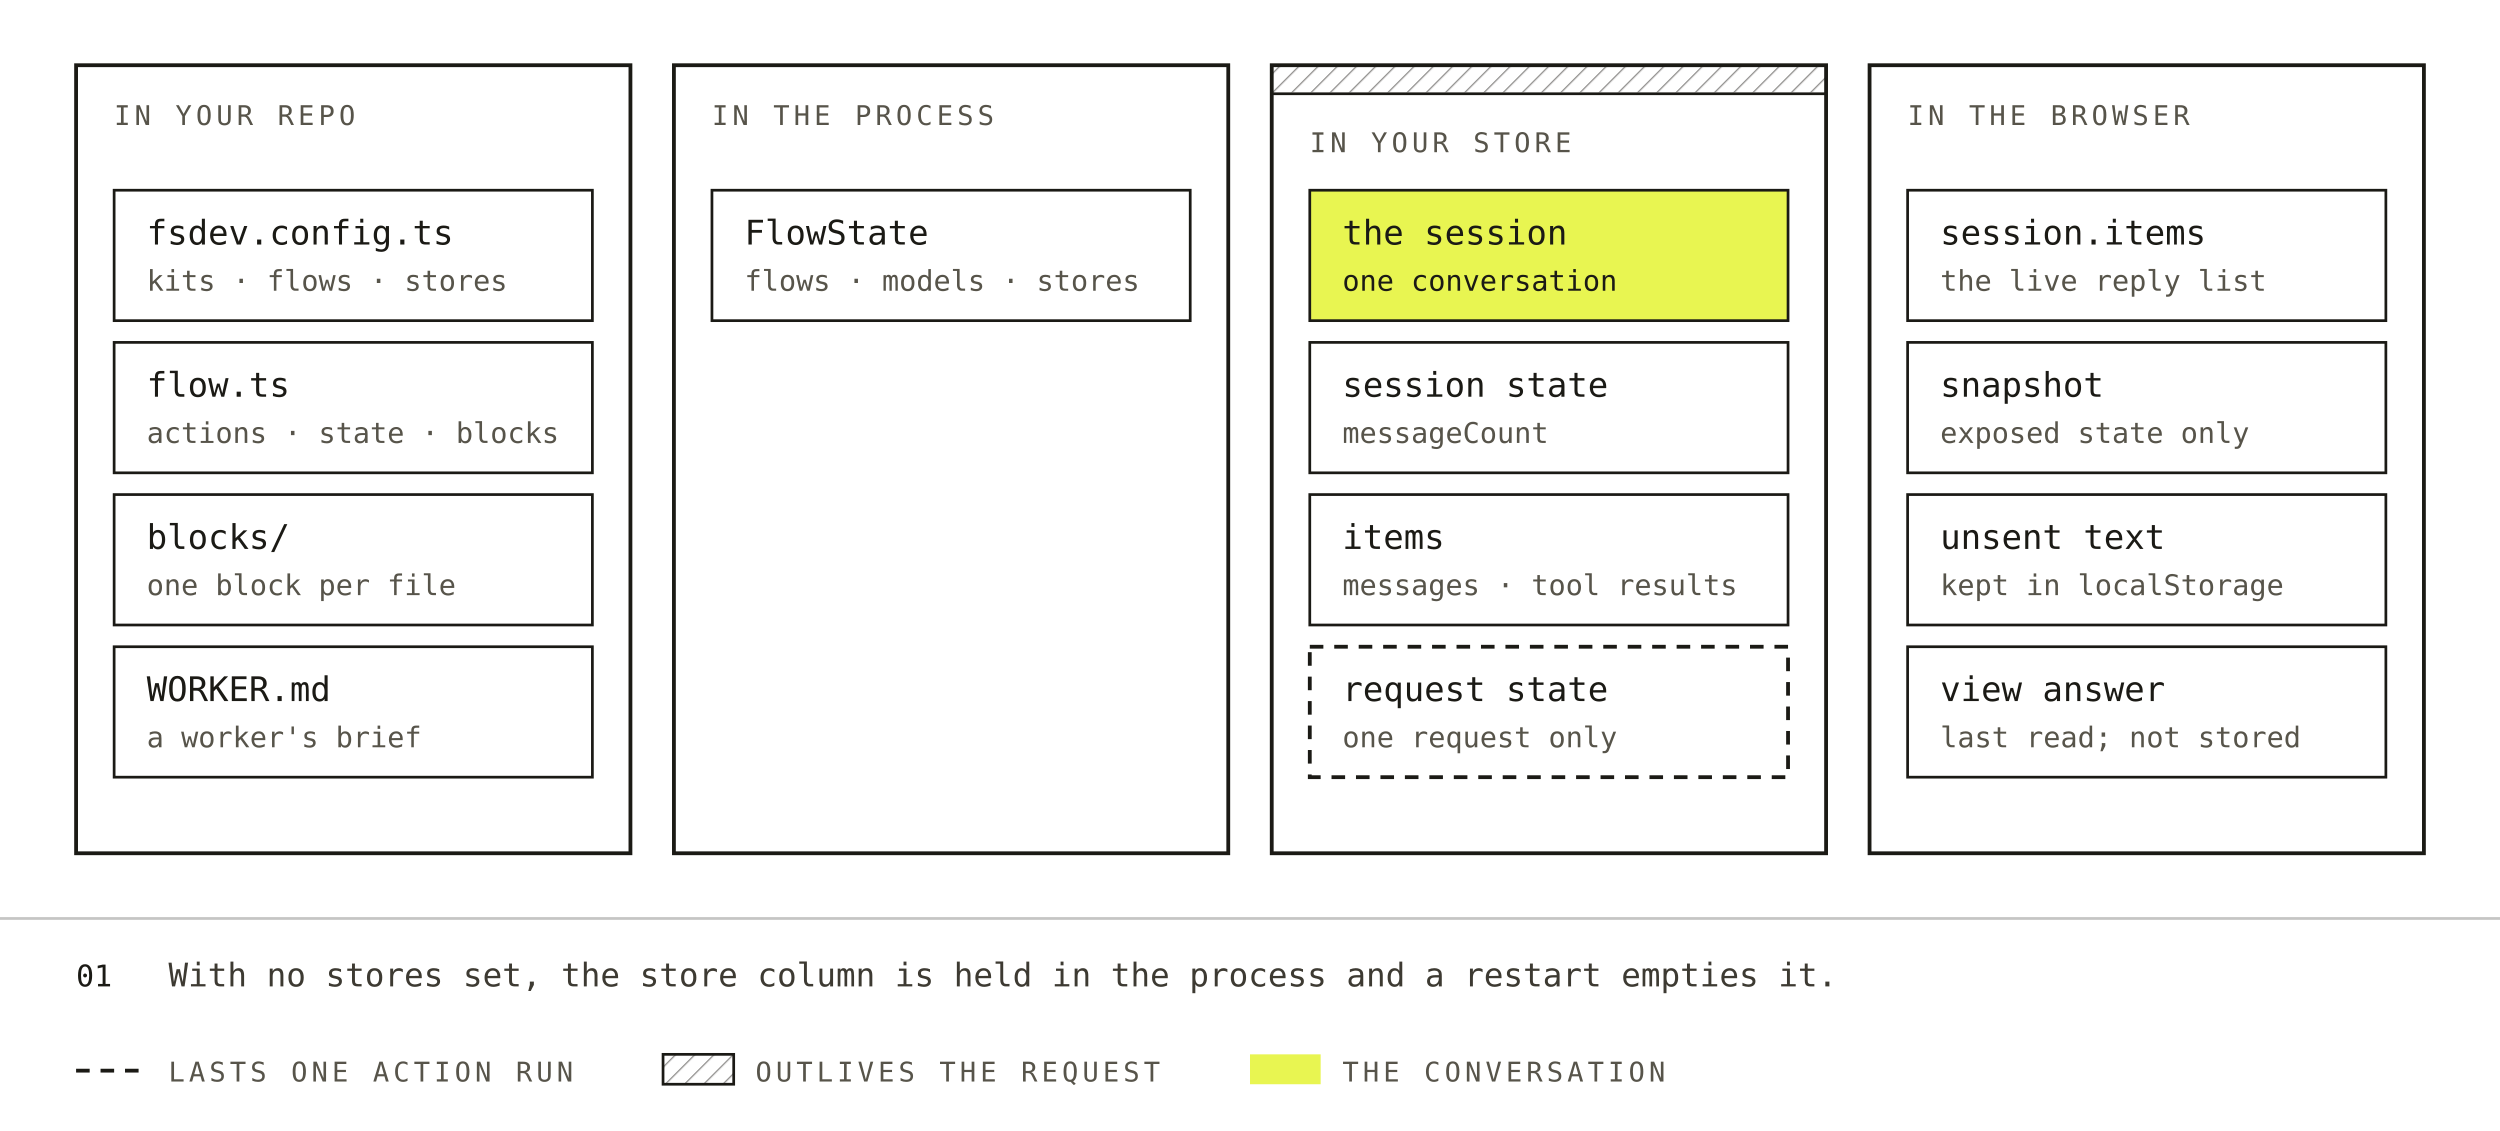
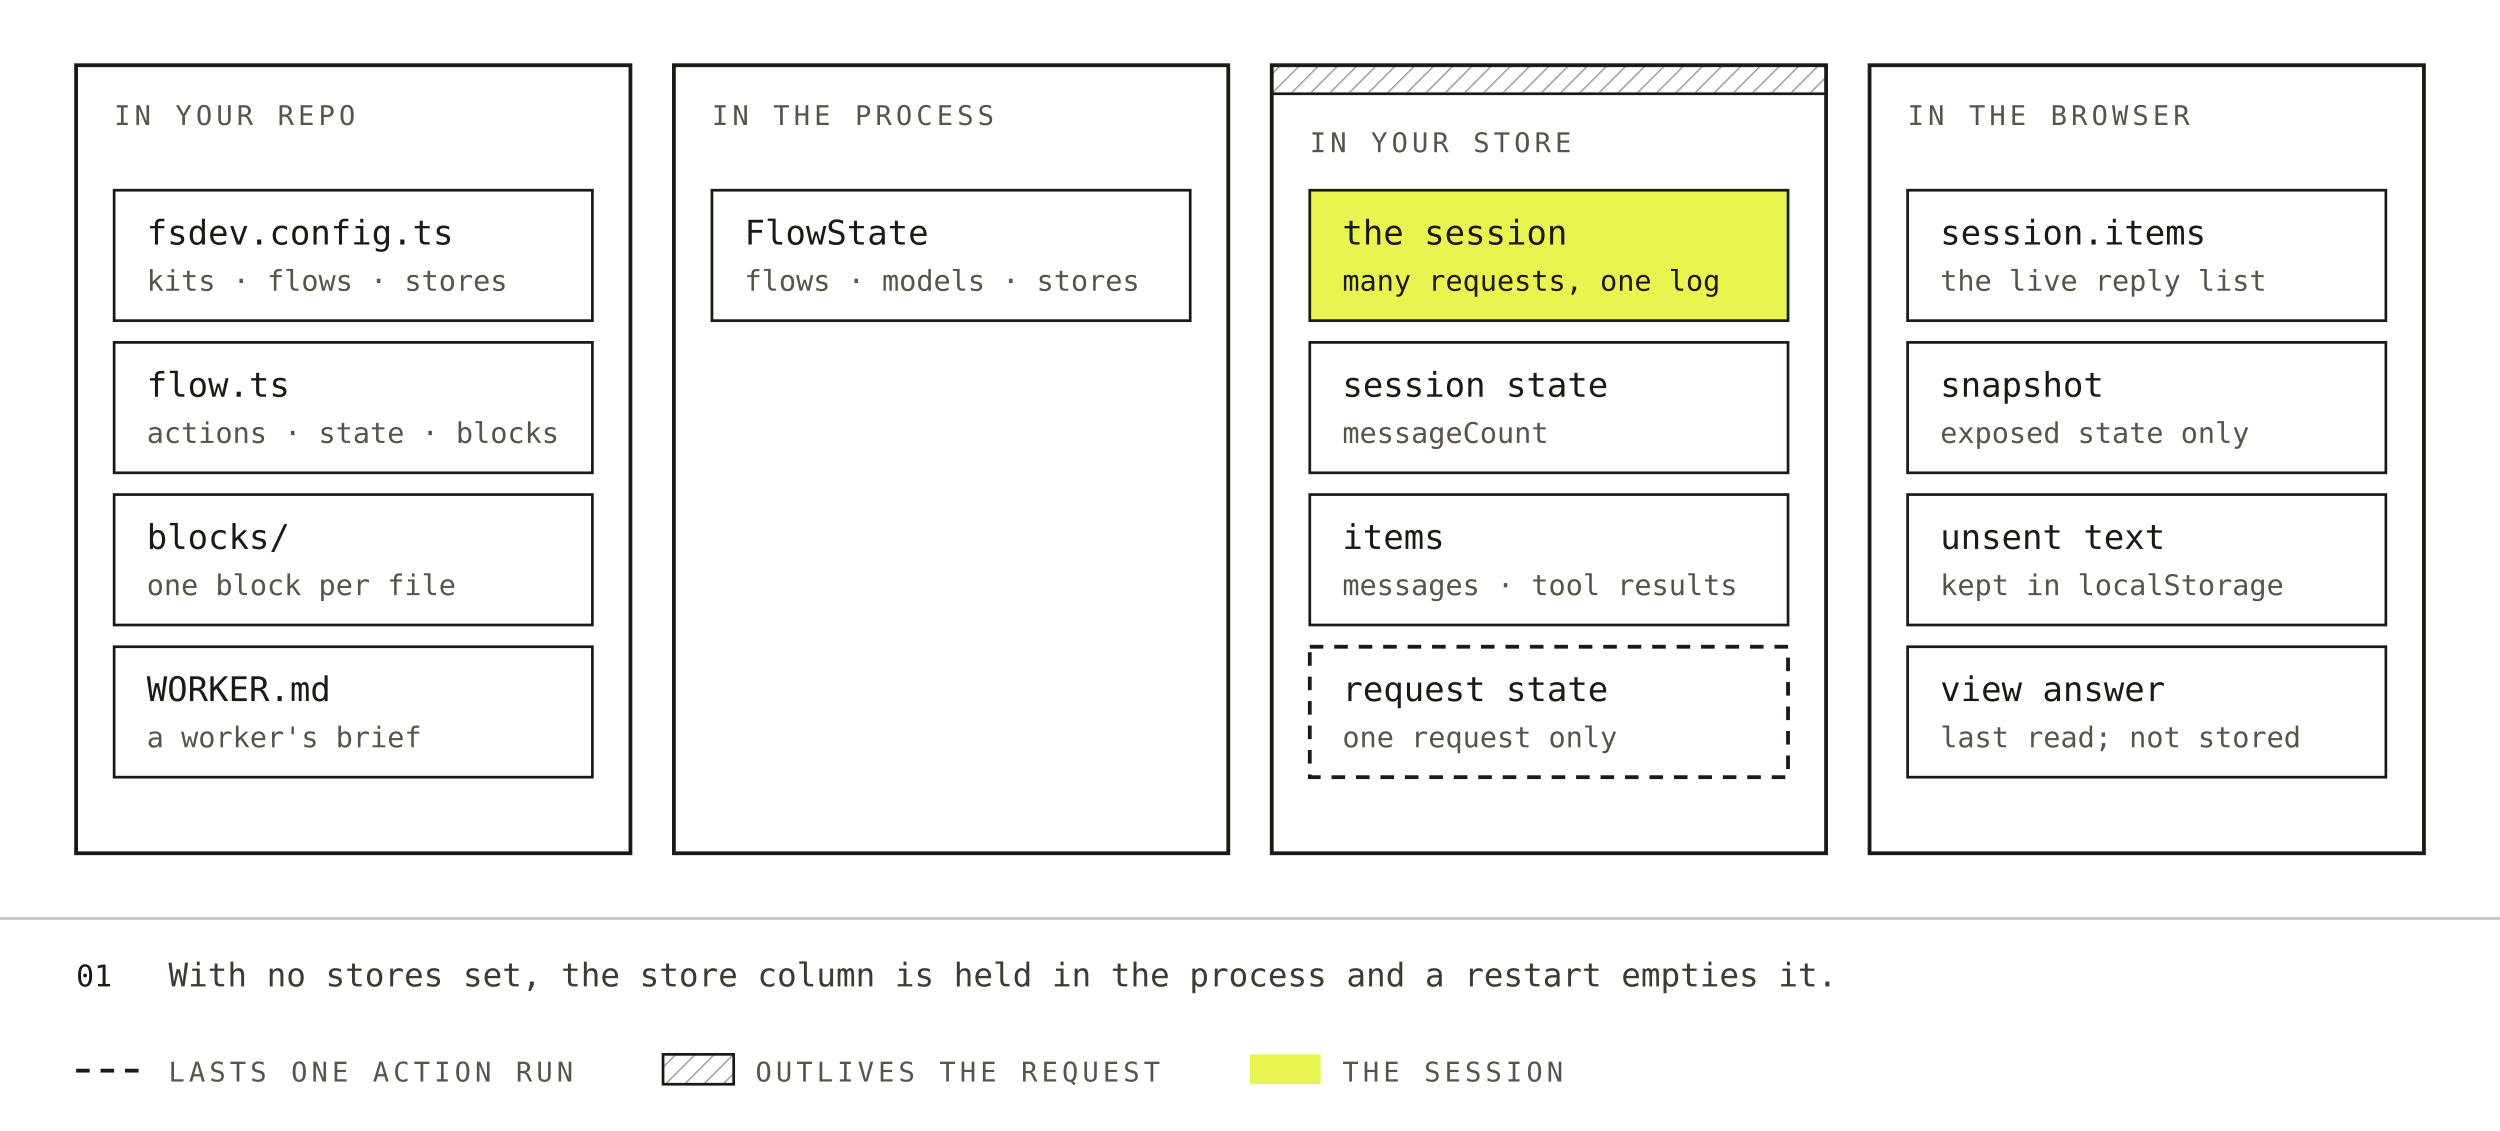
<svg xmlns="http://www.w3.org/2000/svg" viewBox="0 0 920 416">
  <defs>
    <pattern id="hatch" width="5" height="5" patternUnits="userSpaceOnUse" patternTransform="rotate(45)">
      <line class="hatch-line" stroke="rgba(27, 26, 21, 0.45)" stroke-width="1" x1="0" y1="0" x2="0" y2="5" />
    </pattern>
    <marker id="ah" viewBox="0 0 10 10" refX="9" refY="5" markerWidth="7" markerHeight="7" orient="auto-start-reverse">
      <path class="ink" fill="#1b1a15" d="M0,0 L10,5 L0,10 z" />
    </marker>
  </defs>
  <rect class="solid" fill="none" stroke="#1b1a15" stroke-width="1.4" x="28" y="24" width="204" height="290" />
  <text class="lb" fill="#57544a" font-family="'IBM Plex Mono', ui-monospace, monospace" font-size="10px" font-weight="500" letter-spacing="1.5px" x="42" y="46">IN YOUR REPO</text>
  <rect class="solid" fill="none" stroke="#1b1a15" stroke-width="1.4" x="248" y="24" width="204" height="290" />
  <text class="lb" fill="#57544a" font-family="'IBM Plex Mono', ui-monospace, monospace" font-size="10px" font-weight="500" letter-spacing="1.5px" x="262" y="46">IN THE PROCESS</text>
  <rect fill="url(#hatch)" x="468" y="24" width="204" height="10" />
  <line class="thin" fill="none" stroke="#1b1a15" stroke-width="1" x1="468" y1="34.5" x2="672" y2="34.5" />
  <rect class="solid" fill="none" stroke="#1b1a15" stroke-width="1.4" x="468" y="24" width="204" height="290" />
  <text class="lb" fill="#57544a" font-family="'IBM Plex Mono', ui-monospace, monospace" font-size="10px" font-weight="500" letter-spacing="1.5px" x="482" y="56">IN YOUR STORE</text>
  <rect class="solid" fill="none" stroke="#1b1a15" stroke-width="1.4" x="688" y="24" width="204" height="290" />
  <text class="lb" fill="#57544a" font-family="'IBM Plex Mono', ui-monospace, monospace" font-size="10px" font-weight="500" letter-spacing="1.5px" x="702" y="46">IN THE BROWSER</text>
  <rect class="thin" fill="none" stroke="#1b1a15" stroke-width="1" x="42" y="70" width="176" height="48" />
  <text class="c" fill="#1b1a15" font-family="'IBM Plex Mono', ui-monospace, monospace" font-size="12.5px" font-weight="500" x="54" y="90">fsdev.config.ts</text>
  <text class="sub" fill="#57544a" font-family="'IBM Plex Mono', ui-monospace, monospace" font-size="10.5px" font-weight="500" x="54" y="107">kits · flows · stores</text>
  <rect class="thin" fill="none" stroke="#1b1a15" stroke-width="1" x="42" y="126" width="176" height="48" />
  <text class="c" fill="#1b1a15" font-family="'IBM Plex Mono', ui-monospace, monospace" font-size="12.5px" font-weight="500" x="54" y="146">flow.ts</text>
  <text class="sub" fill="#57544a" font-family="'IBM Plex Mono', ui-monospace, monospace" font-size="10.5px" font-weight="500" x="54" y="163">actions · state · blocks</text>
  <rect class="thin" fill="none" stroke="#1b1a15" stroke-width="1" x="42" y="182" width="176" height="48" />
  <text class="c" fill="#1b1a15" font-family="'IBM Plex Mono', ui-monospace, monospace" font-size="12.5px" font-weight="500" x="54" y="202">blocks/</text>
  <text class="sub" fill="#57544a" font-family="'IBM Plex Mono', ui-monospace, monospace" font-size="10.5px" font-weight="500" x="54" y="219">one block per file</text>
  <rect class="thin" fill="none" stroke="#1b1a15" stroke-width="1" x="42" y="238" width="176" height="48" />
  <text class="c" fill="#1b1a15" font-family="'IBM Plex Mono', ui-monospace, monospace" font-size="12.5px" font-weight="500" x="54" y="258">WORKER.md</text>
  <text class="sub" fill="#57544a" font-family="'IBM Plex Mono', ui-monospace, monospace" font-size="10.5px" font-weight="500" x="54" y="275">a worker's brief</text>
  <rect class="thin" fill="none" stroke="#1b1a15" stroke-width="1" x="262" y="70" width="176" height="48" />
  <text class="c" fill="#1b1a15" font-family="'IBM Plex Mono', ui-monospace, monospace" font-size="12.5px" font-weight="500" x="274" y="90">FlowState</text>
  <text class="sub" fill="#57544a" font-family="'IBM Plex Mono', ui-monospace, monospace" font-size="10.5px" font-weight="500" x="274" y="107">flows · models · stores</text>
  <rect class="hl" fill="#e8f551" x="482" y="70" width="176" height="48" />
  <rect class="thin" fill="none" stroke="#1b1a15" stroke-width="1" x="482" y="70" width="176" height="48" />
  <text class="c on-hl" fill="#1b1a15" font-family="'IBM Plex Mono', ui-monospace, monospace" font-size="12.5px" font-weight="500" x="494" y="90">the session</text>
-   <text class="sub on-hl" fill="#1b1a15" font-family="'IBM Plex Mono', ui-monospace, monospace" font-size="10.5px" font-weight="500" x="494" y="107">one conversation</text>
+   <text class="sub on-hl" fill="#1b1a15" font-family="'IBM Plex Mono', ui-monospace, monospace" font-size="10.5px" font-weight="500" x="494" y="107">many requests, one log</text>
  <rect class="thin" fill="none" stroke="#1b1a15" stroke-width="1" x="482" y="126" width="176" height="48" />
  <text class="c" fill="#1b1a15" font-family="'IBM Plex Mono', ui-monospace, monospace" font-size="12.5px" font-weight="500" x="494" y="146">session state</text>
  <text class="sub" fill="#57544a" font-family="'IBM Plex Mono', ui-monospace, monospace" font-size="10.5px" font-weight="500" x="494" y="163">messageCount</text>
  <rect class="thin" fill="none" stroke="#1b1a15" stroke-width="1" x="482" y="182" width="176" height="48" />
  <text class="c" fill="#1b1a15" font-family="'IBM Plex Mono', ui-monospace, monospace" font-size="12.5px" font-weight="500" x="494" y="202">items</text>
  <text class="sub" fill="#57544a" font-family="'IBM Plex Mono', ui-monospace, monospace" font-size="10.5px" font-weight="500" x="494" y="219">messages · tool results</text>
  <rect class="thin" fill="none" stroke="#1b1a15" stroke-width="1" x="702" y="70" width="176" height="48" />
  <text class="c" fill="#1b1a15" font-family="'IBM Plex Mono', ui-monospace, monospace" font-size="12.5px" font-weight="500" x="714" y="90">session.items</text>
  <text class="sub" fill="#57544a" font-family="'IBM Plex Mono', ui-monospace, monospace" font-size="10.5px" font-weight="500" x="714" y="107">the live reply list</text>
  <rect class="thin" fill="none" stroke="#1b1a15" stroke-width="1" x="702" y="126" width="176" height="48" />
  <text class="c" fill="#1b1a15" font-family="'IBM Plex Mono', ui-monospace, monospace" font-size="12.5px" font-weight="500" x="714" y="146">snapshot</text>
  <text class="sub" fill="#57544a" font-family="'IBM Plex Mono', ui-monospace, monospace" font-size="10.5px" font-weight="500" x="714" y="163">exposed state only</text>
  <rect class="thin" fill="none" stroke="#1b1a15" stroke-width="1" x="702" y="182" width="176" height="48" />
  <text class="c" fill="#1b1a15" font-family="'IBM Plex Mono', ui-monospace, monospace" font-size="12.5px" font-weight="500" x="714" y="202">unsent text</text>
  <text class="sub" fill="#57544a" font-family="'IBM Plex Mono', ui-monospace, monospace" font-size="10.5px" font-weight="500" x="714" y="219">kept in localStorage</text>
  <rect class="thin" fill="none" stroke="#1b1a15" stroke-width="1" x="702" y="238" width="176" height="48" />
  <text class="c" fill="#1b1a15" font-family="'IBM Plex Mono', ui-monospace, monospace" font-size="12.5px" font-weight="500" x="714" y="258">view answer</text>
  <text class="sub" fill="#57544a" font-family="'IBM Plex Mono', ui-monospace, monospace" font-size="10.5px" font-weight="500" x="714" y="275">last read; not stored</text>
  <rect class="dash" fill="none" stroke="#1b1a15" stroke-width="1.4" stroke-dasharray="5 4" x="482" y="238" width="176" height="48" />
  <text class="c" fill="#1b1a15" font-family="'IBM Plex Mono', ui-monospace, monospace" font-size="12.5px" font-weight="500" x="494" y="258">request state</text>
  <text class="sub" fill="#57544a" font-family="'IBM Plex Mono', ui-monospace, monospace" font-size="10.5px" font-weight="500" x="494" y="275">one request only</text>
  <line class="hi" fill="none" stroke="rgba(27, 26, 21, 0.25)" stroke-width="1" x1="0" y1="338" x2="920" y2="338" />
  <text class="n" fill="#1b1a15" font-family="'IBM Plex Mono', ui-monospace, monospace" font-size="11px" font-weight="500" x="28" y="363">01</text>
  <text class="t" fill="#3d3a32" font-family="'IBM Plex Mono', ui-monospace, monospace" font-size="12px" font-weight="500" x="62" y="363">With no stores set, the store column is held in the process and a restart empties it.</text>
  <g id="key">
    <line class="dash" fill="none" stroke="#1b1a15" stroke-width="1.4" stroke-dasharray="5 4" x1="28" y1="394" x2="54" y2="394" />
    <text class="lb" fill="#57544a" font-family="'IBM Plex Mono', ui-monospace, monospace" font-size="10px" font-weight="500" letter-spacing="1.5px" x="62" y="398">LASTS ONE ACTION RUN</text>
    <rect fill="url(#hatch)" x="244" y="388" width="26" height="11" />
    <rect class="thin" fill="none" stroke="#1b1a15" stroke-width="1" x="244" y="388" width="26" height="11" />
    <text class="lb" fill="#57544a" font-family="'IBM Plex Mono', ui-monospace, monospace" font-size="10px" font-weight="500" letter-spacing="1.5px" x="278" y="398">OUTLIVES THE REQUEST</text>
    <rect class="hl" fill="#e8f551" x="460" y="388" width="26" height="11" />
-     <text class="lb" fill="#57544a" font-family="'IBM Plex Mono', ui-monospace, monospace" font-size="10px" font-weight="500" letter-spacing="1.5px" x="494" y="398">THE CONVERSATION</text>
+     <text class="lb" fill="#57544a" font-family="'IBM Plex Mono', ui-monospace, monospace" font-size="10px" font-weight="500" letter-spacing="1.5px" x="494" y="398">THE SESSION</text>
  </g>
</svg>
